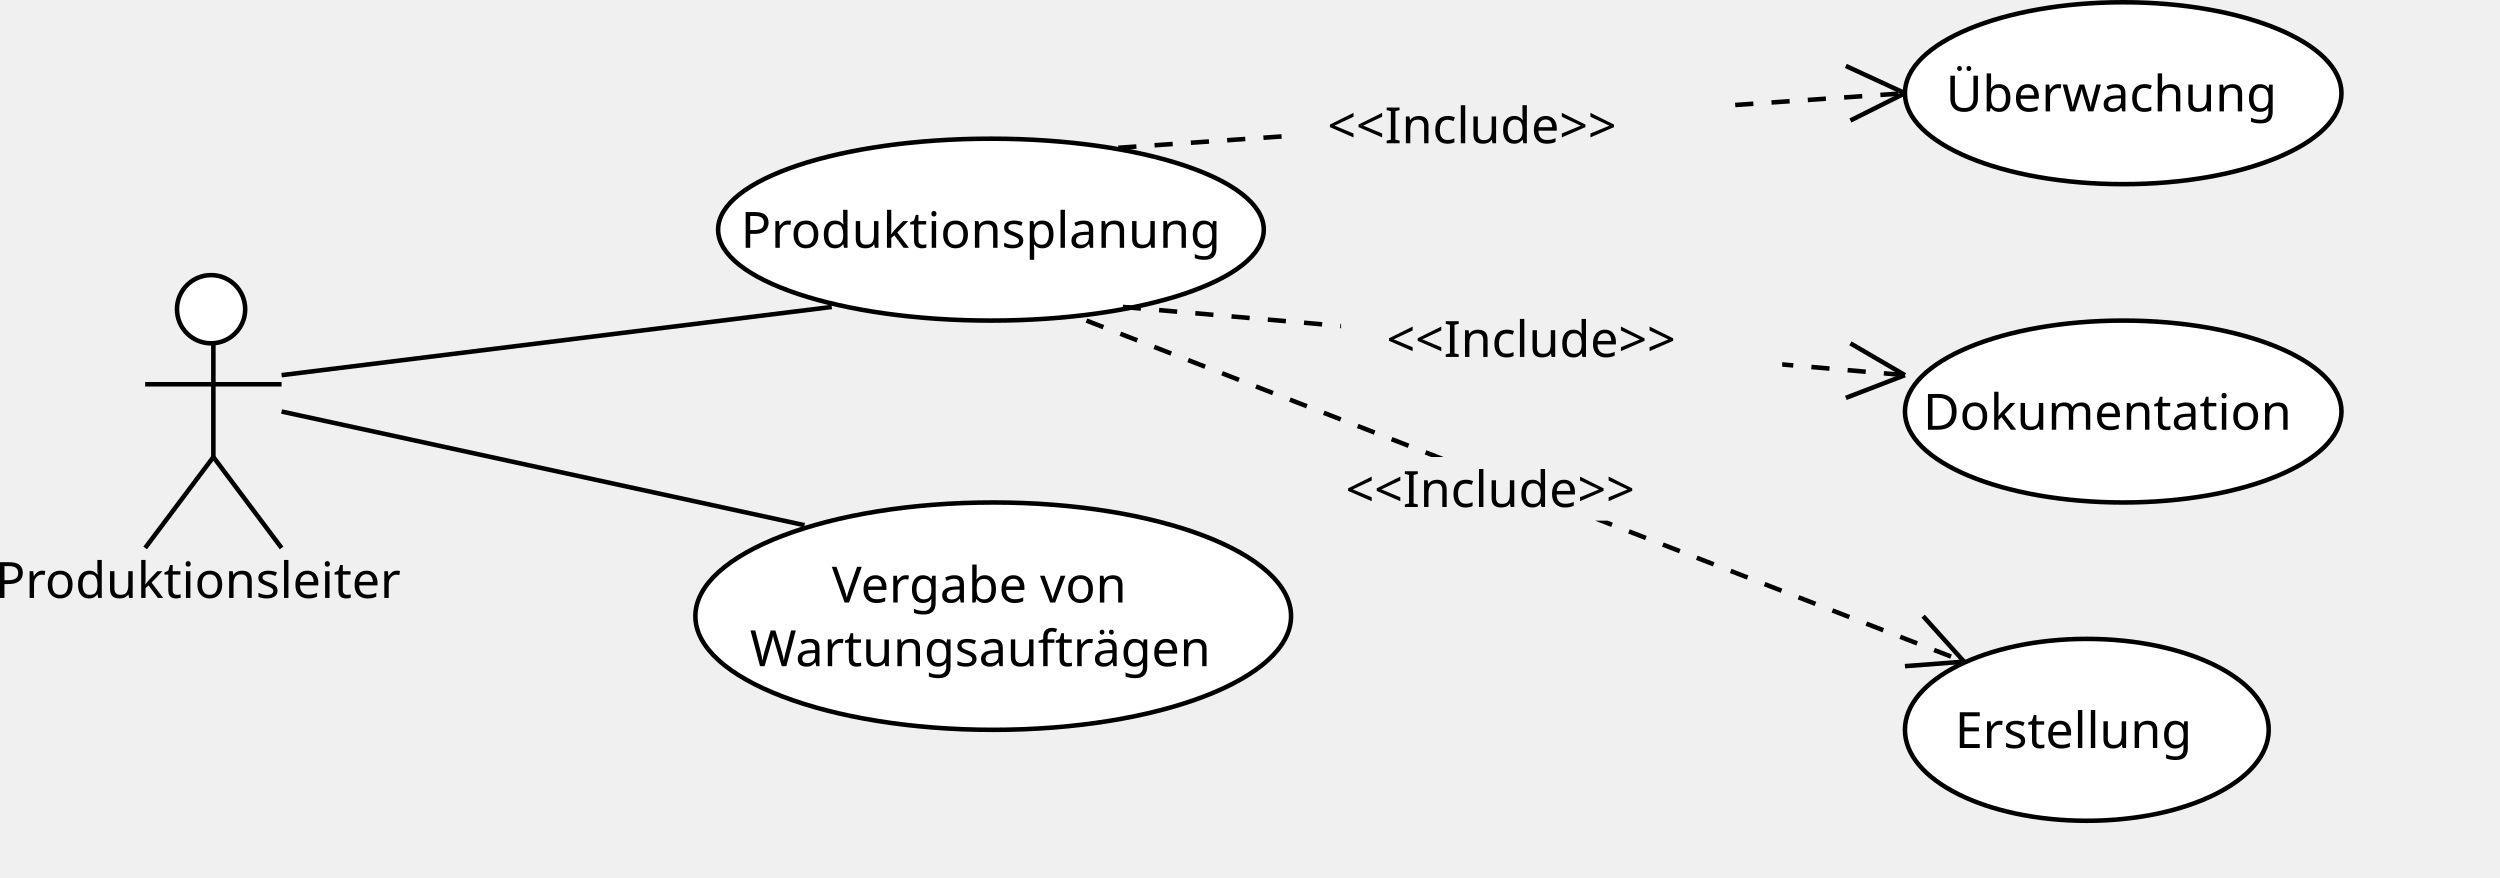
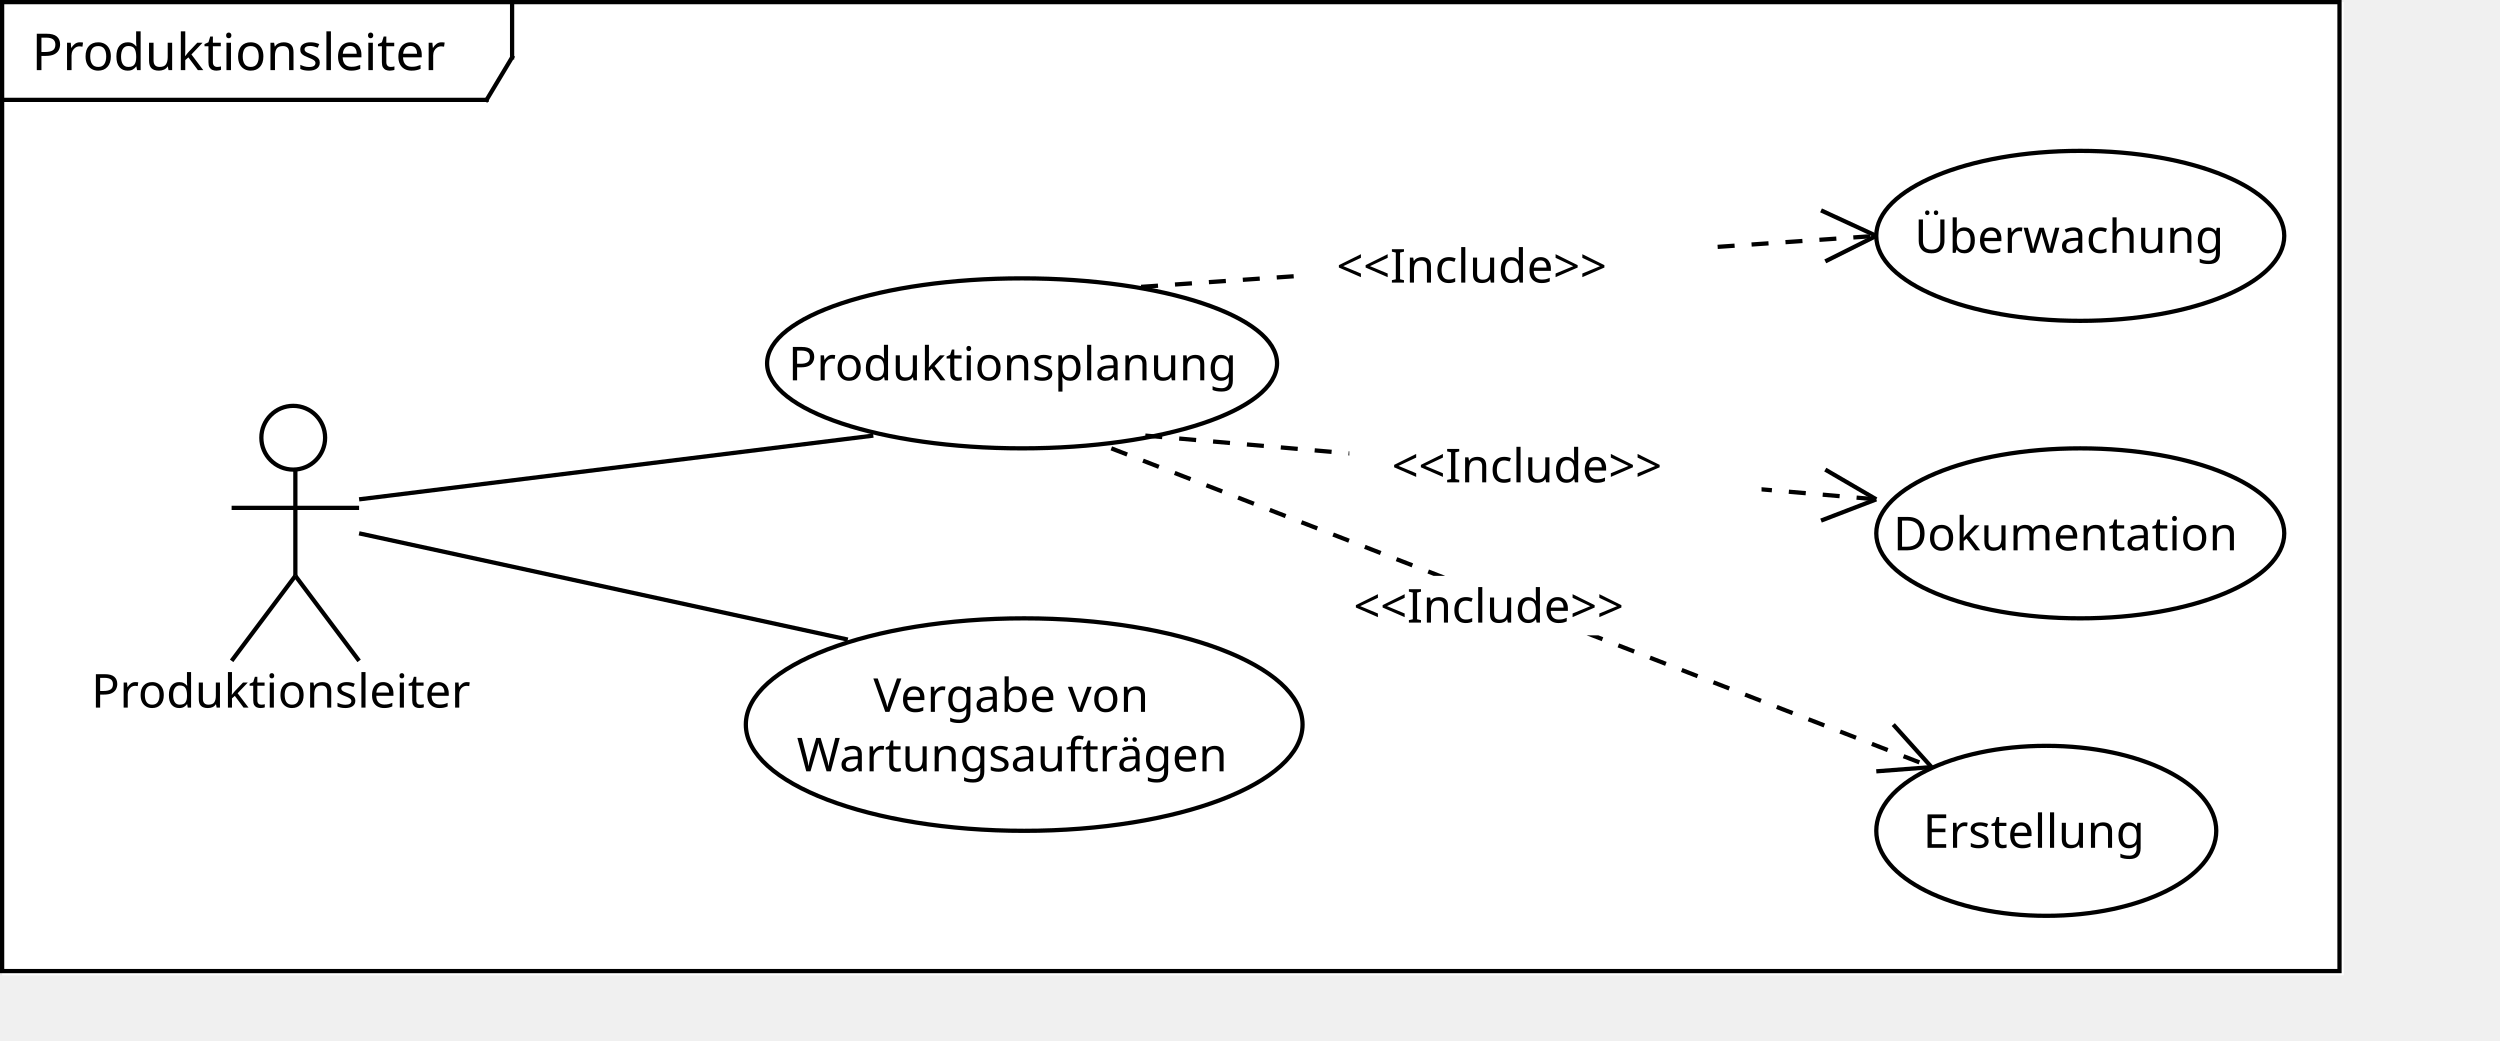
- <svg xmlns="http://www.w3.org/2000/svg" width="351.339pt" stroke-miterlimit="10" font-weight="normal" height="123.38pt" font-style="normal" font-size="12" id="svg2" version="1.1" style="font-style:normal;font-weight:normal;font-size:12px;font-family:Dialog;color-interpolation:auto;fill:#000000;fill-opacity:0;stroke:#000000;stroke-width:1;stroke-linecap:square;stroke-linejoin:miter;stroke-miterlimit:10;stroke-dasharray:none;stroke-dashoffset:0;stroke-opacity:0;color-rendering:auto;image-rendering:auto;shape-rendering:auto;text-rendering:auto">
+ <svg xmlns="http://www.w3.org/2000/svg" width="370.238pt" stroke-miterlimit="10" font-weight="normal" height="154.07pt" font-style="normal" font-size="12" id="svg2" version="1.1" style="font-style:normal;font-weight:normal;font-size:12px;font-family:Dialog;color-interpolation:auto;fill:#000000;fill-opacity:0;stroke:#000000;stroke-width:1;stroke-linecap:square;stroke-linejoin:miter;stroke-miterlimit:10;stroke-dasharray:none;stroke-dashoffset:0;stroke-opacity:0;color-rendering:auto;image-rendering:auto;shape-rendering:auto;text-rendering:auto">
  <defs id="genericDefs">
    <defs id="defs1">
      <clipPath id="clipPath1" clipPathUnits="userSpaceOnUse">
        <path id="path9" d="m -7,-7 114,0 0,58 -114,0 0,-58 z" />
      </clipPath>
      <clipPath id="clipPath2" clipPathUnits="userSpaceOnUse">
        <path id="path12" d="M 0,0 0,40 96,40 96,0 Z" />
      </clipPath>
      <clipPath id="clipPath3" clipPathUnits="userSpaceOnUse">
        <path id="path15" d="m -7,-7 138,0 0,58 -138,0 0,-58 z" />
      </clipPath>
      <clipPath id="clipPath4" clipPathUnits="userSpaceOnUse">
        <path id="path18" d="m 0,0 0,40 120,0 0,-40 z" />
      </clipPath>
      <clipPath id="clipPath5" clipPathUnits="userSpaceOnUse">
        <path id="path21" d="m -7,-7 48,0 0,78 -48,0 0,-78 z" />
      </clipPath>
      <clipPath id="clipPath6" clipPathUnits="userSpaceOnUse">
        <path id="path24" d="m -7,-7 149,0 0,68 -149,0 0,-68 z" />
      </clipPath>
      <clipPath id="clipPath7" clipPathUnits="userSpaceOnUse">
        <path id="path27" d="m 0,0 0,50 131,0 0,-50 z" />
      </clipPath>
      <clipPath id="clipPath8" clipPathUnits="userSpaceOnUse">
        <path id="path30" d="m -7,-7 98,0 0,58 -98,0 0,-58 z" />
      </clipPath>
      <clipPath id="clipPath9" clipPathUnits="userSpaceOnUse">
        <path id="path33" d="M 0,0 0,40 80,40 80,0 Z" />
      </clipPath>
      <clipPath id="clipPath10" clipPathUnits="userSpaceOnUse">
        <path id="path36" d="m -114,-14 342,0 0,42 -342,0 0,-42 z" />
      </clipPath>
      <clipPath id="clipPath11" clipPathUnits="userSpaceOnUse">
-         <path id="path39" d="M 0,0 277,0 277,116 0,116 0,0 Z" />
+         <path id="path39" d="M 0,0 377,0 377,216 0,216 0,0 Z" />
      </clipPath>
      <clipPath id="clipPath12" clipPathUnits="userSpaceOnUse">
-         <path id="path42" d="m 183,50 0,14 -97,0 0,-14 z m 13,47 0,14 -97,0 0,-14 z M 0,0 0,116 277,116 277,0 Z" />
+         <path id="path42" d="m 233,100 0,14 -97,0 0,-14 z m 13,47 0,14 -97,0 0,-14 z m -9,33 0,14 -97,0 0,-14 z M 0,0 0,216 377,216 377,0 Z" />
      </clipPath>
      <clipPath id="clipPath13" clipPathUnits="userSpaceOnUse">
-         <path id="path45" d="M 0,0 225,0 225,119 0,119 0,0 Z" />
+         <path id="path45" d="M 0,0 325,0 325,219 0,219 0,0 Z" />
      </clipPath>
      <clipPath id="clipPath14" clipPathUnits="userSpaceOnUse">
-         <path id="path48" d="m 0,0 0,103 92,0 0,14 -92,0 0,2 225,0 0,-119 z" />
+         <path id="path48" d="m 142,153 0,14 -114,0 0,-14 z M 0,0 l 0,219 325,0 0,-72 -1,0 0,-14 1,0 0,-66 -5,0 0,-14 5,0 0,-53 z" />
      </clipPath>
      <clipPath id="clipPath15" clipPathUnits="userSpaceOnUse">
-         <path id="path51" d="M 0,0 219,0 219,129 0,129 0,0 Z" />
+         <path id="path51" d="M 0,0 319,0 319,229 0,229 0,0 Z" />
      </clipPath>
      <clipPath id="clipPath16" clipPathUnits="userSpaceOnUse">
-         <path id="path54" d="m 0,0 0,80 92,0 0,14 -92,0 0,35 219,0 0,-129 z" />
+         <path id="path54" d="m 142,130 0,14 -114,0 0,-14 z M 0,0 0,229 319,229 319,0 Z" />
      </clipPath>
      <clipPath id="clipPath17" clipPathUnits="userSpaceOnUse">
-         <path id="path57" d="M 0,0 276,0 276,119 0,119 0,0 Z" />
+         <path id="path57" d="M 0,0 376,0 376,219 0,219 0,0 Z" />
      </clipPath>
      <clipPath id="clipPath18" clipPathUnits="userSpaceOnUse">
-         <path id="path60" d="m 182,3 0,14 -97,0 0,-14 z m 13,47 0,14 -97,0 0,-14 z m -9,33 0,14 -97,0 0,-14 z M 0,0 0,119 276,119 276,0 Z" />
+         <path id="path60" d="m 232,53 0,14 -97,0 0,-14 z m 13,47 0,14 -97,0 0,-14 z m -9,33 0,14 -97,0 0,-14 z M 0,0 0,219 376,219 376,0 Z" />
      </clipPath>
      <clipPath id="clipPath19" clipPathUnits="userSpaceOnUse">
-         <path id="path63" d="M 0,0 297,0 297,179 0,179 0,0 Z" />
+         <path id="path63" d="M 0,0 397,0 397,279 0,279 0,0 Z" />
      </clipPath>
      <clipPath id="clipPath20" clipPathUnits="userSpaceOnUse">
-         <path id="path66" d="m 203,47 0,14 -97,0 0,-14 z m -9,33 0,14 -97,0 0,-14 z M 0,0 0,179 297,179 297,0 190,0 190,14 93,14 93,0 Z" />
+         <path id="path66" d="m 240,50 0,14 -97,0 0,-14 z m 13,47 0,14 -97,0 0,-14 z m -9,33 0,14 -97,0 0,-14 z M 0,0 0,279 397,279 397,0 Z" />
      </clipPath>
      <clipPath id="clipPath21" clipPathUnits="userSpaceOnUse">
        <path id="path69" d="m -97,-14 291,0 0,42 -291,0 0,-42 z" />
      </clipPath>
    </defs>
  </defs>
-   <g id="g4523" transform="matrix(0.85207,0,0,0.85207,-10.29266,-1.278105)">
-     <g font-size="11" transform="translate(431,2)" id="g75" style="font-size:11px;font-family:sans-serif;fill:#ffffff;fill-opacity:1;stroke:#ffffff;stroke-opacity:1;text-rendering:geometricPrecision">
-       <ellipse rx="48" ry="20" clip-path="url(#clipPath1)" cx="48" cy="20" id="ellipse77" style="stroke:none" />
-     </g>
-     <g font-size="11" transform="translate(431,2)" stroke-miterlimit="0" id="g79" style="font-size:11px;font-family:sans-serif;fill:#000000;fill-opacity:1;stroke:#000000;stroke-linecap:butt;stroke-linejoin:round;stroke-miterlimit:0;stroke-opacity:1;text-rendering:geometricPrecision">
-       <ellipse rx="48" ry="20" clip-path="url(#clipPath1)" cx="48" cy="20" id="ellipse81" style="fill:none" />
-     </g>
-     <g font-size="11" transform="translate(431,2)" id="g83" style="font-size:11px;font-family:sans-serif;fill:#000000;fill-opacity:1;stroke:#000000;stroke-opacity:1;text-rendering:geometricPrecision">
-       <text x="9" xml:space="preserve" y="24" clip-path="url(#clipPath2)" id="text85" style="stroke:none">Überwachung</text>
-     </g>
-     <g font-size="11" transform="translate(170,32)" id="g87" style="font-size:11px;font-family:sans-serif;fill:#ffffff;fill-opacity:1;stroke:#ffffff;stroke-opacity:1;text-rendering:geometricPrecision">
-       <ellipse rx="60" ry="20" clip-path="url(#clipPath3)" cx="60" cy="20" id="ellipse89" style="stroke:none" />
-     </g>
-     <g font-size="11" transform="translate(170,32)" stroke-miterlimit="0" id="g91" style="font-size:11px;font-family:sans-serif;fill:#000000;fill-opacity:1;stroke:#000000;stroke-linecap:butt;stroke-linejoin:round;stroke-miterlimit:0;stroke-opacity:1;text-rendering:geometricPrecision">
-       <ellipse rx="60" ry="20" clip-path="url(#clipPath3)" cx="60" cy="20" id="ellipse93" style="fill:none" />
-     </g>
-     <g font-size="11" transform="translate(170,32)" id="g95" style="font-size:11px;font-family:sans-serif;fill:#000000;fill-opacity:1;stroke:#000000;stroke-opacity:1;text-rendering:geometricPrecision">
-       <text x="5" xml:space="preserve" y="24" clip-path="url(#clipPath4)" id="text97" style="stroke:none">Produktionsplanung</text>
-     </g>
-     <g font-size="11" transform="translate(44,62)" id="g99" style="font-size:11px;font-family:sans-serif;fill:#ffffff;fill-opacity:1;stroke:#ffffff;stroke-opacity:1;text-rendering:geometricPrecision">
-       <circle r="7.5" clip-path="url(#clipPath5)" cx="14.5" cy="7.5" id="circle101" style="stroke:none" />
-     </g>
-     <g font-size="11" transform="translate(44,62)" stroke-miterlimit="0" id="g103" style="font-size:11px;font-family:sans-serif;fill:#000000;fill-opacity:1;stroke:#000000;stroke-linecap:butt;stroke-linejoin:round;stroke-miterlimit:0;stroke-opacity:1;text-rendering:geometricPrecision">
-       <circle r="7.5" clip-path="url(#clipPath5)" cx="14.5" cy="7.5" id="circle105" style="fill:none" />
-       <line y2="40" x1="15" clip-path="url(#clipPath5)" x2="15" y1="15" id="line107" style="fill:none" />
-       <line y2="24" x1="0" clip-path="url(#clipPath5)" x2="30" y1="24" id="line109" style="fill:none" />
-       <line y2="60" x1="15" clip-path="url(#clipPath5)" x2="0" y1="40" id="line111" style="fill:none" />
-       <line y2="60" x1="15" clip-path="url(#clipPath5)" x2="30" y1="40" id="line113" style="fill:none" />
-     </g>
-     <g font-size="11" transform="translate(165,112)" id="g115" style="font-size:11px;font-family:sans-serif;fill:#ffffff;fill-opacity:1;stroke:#ffffff;stroke-opacity:1;text-rendering:geometricPrecision">
-       <ellipse rx="65.5" ry="25" clip-path="url(#clipPath6)" cx="65.5" cy="25" id="ellipse117" style="stroke:none" />
-     </g>
-     <g font-size="11" transform="translate(165,112)" stroke-miterlimit="0" id="g119" style="font-size:11px;font-family:sans-serif;fill:#000000;fill-opacity:1;stroke:#000000;stroke-linecap:butt;stroke-linejoin:round;stroke-miterlimit:0;stroke-opacity:1;text-rendering:geometricPrecision">
-       <ellipse rx="65.5" ry="25" clip-path="url(#clipPath6)" cx="65.5" cy="25" id="ellipse121" style="fill:none" />
-     </g>
-     <g font-size="11" transform="translate(165,112)" id="g123" style="font-size:11px;font-family:sans-serif;fill:#000000;fill-opacity:1;stroke:#000000;stroke-opacity:1;text-rendering:geometricPrecision">
-       <text x="30" xml:space="preserve" y="22" clip-path="url(#clipPath7)" id="text125" style="stroke:none">Vergabe von</text>
-       <text x="12" xml:space="preserve" y="36" clip-path="url(#clipPath7)" id="text127" style="stroke:none">Wartungsaufträgen</text>
-     </g>
-     <g font-size="11" transform="translate(431,72)" id="g129" style="font-size:11px;font-family:sans-serif;fill:#ffffff;fill-opacity:1;stroke:#ffffff;stroke-opacity:1;text-rendering:geometricPrecision">
-       <ellipse rx="48" ry="20" clip-path="url(#clipPath1)" cx="48" cy="20" id="ellipse131" style="stroke:none" />
-     </g>
-     <g font-size="11" transform="translate(431,72)" stroke-miterlimit="0" id="g133" style="font-size:11px;font-family:sans-serif;fill:#000000;fill-opacity:1;stroke:#000000;stroke-linecap:butt;stroke-linejoin:round;stroke-miterlimit:0;stroke-opacity:1;text-rendering:geometricPrecision">
-       <ellipse rx="48" ry="20" clip-path="url(#clipPath1)" cx="48" cy="20" id="ellipse135" style="fill:none" />
-     </g>
-     <g font-size="11" transform="translate(431,72)" id="g137" style="font-size:11px;font-family:sans-serif;fill:#000000;fill-opacity:1;stroke:#000000;stroke-opacity:1;text-rendering:geometricPrecision">
-       <text x="4" xml:space="preserve" y="24" clip-path="url(#clipPath2)" id="text139" style="stroke:none">Dokumentation</text>
-     </g>
-     <g font-size="11" transform="translate(431,142)" id="g141" style="font-size:11px;font-family:sans-serif;fill:#ffffff;fill-opacity:1;stroke:#ffffff;stroke-opacity:1;text-rendering:geometricPrecision">
-       <ellipse rx="40" ry="20" clip-path="url(#clipPath8)" cx="40" cy="20" id="ellipse143" style="stroke:none" />
-     </g>
-     <g font-size="11" transform="translate(431,142)" stroke-miterlimit="0" id="g145" style="font-size:11px;font-family:sans-serif;fill:#000000;fill-opacity:1;stroke:#000000;stroke-linecap:butt;stroke-linejoin:round;stroke-miterlimit:0;stroke-opacity:1;text-rendering:geometricPrecision">
-       <ellipse rx="40" ry="20" clip-path="url(#clipPath8)" cx="40" cy="20" id="ellipse147" style="fill:none" />
-     </g>
-     <g font-size="11" transform="translate(431,142)" id="g149" style="font-size:11px;font-family:sans-serif;fill:#000000;fill-opacity:1;stroke:#000000;stroke-opacity:1;text-rendering:geometricPrecision">
-       <text x="11" xml:space="preserve" y="24" clip-path="url(#clipPath9)" id="text151" style="stroke:none">Erstellung</text>
-     </g>
-     <g font-size="11" transform="translate(2,122)" id="g153" style="font-size:11px;font-family:sans-serif;fill:#000000;fill-opacity:1;stroke:#000000;stroke-opacity:1;text-rendering:geometricPrecision">
-       <text x="9" xml:space="preserve" y="11" clip-path="url(#clipPath10)" id="text155" style="stroke:none">Produktionsleiter</text>
-     </g>
-     <g font-size="11" transform="translate(208,-28)" id="g157" style="font-size:11px;font-family:sans-serif;fill:#000000;fill-opacity:1;stroke:#000000;stroke-linecap:butt;stroke-linejoin:round;stroke-dasharray:4;stroke-opacity:1;text-rendering:geometricPrecision">
-       <line y2="50" x1="50" clip-path="url(#clipPath12)" x2="223" y1="62" id="line159" style="fill:none" />
-       <line clip-path="url(#clipPath12)" x1="223" x2="210" y1="50" y2="44" id="line161" style="fill:none;stroke-dasharray:none" />
-       <line clip-path="url(#clipPath12)" x1="223" x2="211" y1="50" y2="56" id="line163" style="fill:none;stroke-dasharray:none" />
-     </g>
-     <g font-size="11" transform="translate(24,19)" id="g165" style="font-size:11px;font-family:sans-serif;fill:#000000;fill-opacity:1;stroke:#000000;stroke-linecap:butt;stroke-linejoin:round;stroke-opacity:1;text-rendering:geometricPrecision">
-       <line y2="50" x1="50" clip-path="url(#clipPath14)" x2="171" y1="65" id="line167" style="fill:none" />
-     </g>
-     <g font-size="11" transform="translate(24,42)" id="g169" style="font-size:11px;font-family:sans-serif;fill:#000000;fill-opacity:1;stroke:#000000;stroke-linecap:butt;stroke-linejoin:round;stroke-opacity:1;text-rendering:geometricPrecision">
-       <line y2="75" x1="50" clip-path="url(#clipPath16)" x2="165" y1="50" id="line171" style="fill:none" />
-     </g>
-     <g font-size="11" transform="translate(209,19)" id="g173" style="font-size:11px;font-family:sans-serif;fill:#000000;fill-opacity:1;stroke:#000000;stroke-linecap:butt;stroke-linejoin:round;stroke-dasharray:4;stroke-opacity:1;text-rendering:geometricPrecision">
-       <line y2="65" x1="50" clip-path="url(#clipPath18)" x2="222" y1="50" id="line175" style="fill:none" />
-       <line clip-path="url(#clipPath18)" x1="222" x2="210" y1="65" y2="58" id="line177" style="fill:none;stroke-dasharray:none" />
-       <line clip-path="url(#clipPath18)" x1="222" x2="209" y1="65" y2="70" id="line179" style="fill:none;stroke-dasharray:none" />
-     </g>
-     <g font-size="11" transform="translate(201,22)" id="g181" style="font-size:11px;font-family:sans-serif;fill:#000000;fill-opacity:1;stroke:#000000;stroke-linecap:butt;stroke-linejoin:round;stroke-dasharray:4;stroke-opacity:1;text-rendering:geometricPrecision">
-       <line y2="125" x1="50" clip-path="url(#clipPath20)" x2="243" y1="50" id="line183" style="fill:none" />
-       <line clip-path="url(#clipPath20)" x1="243" x2="234" y1="125" y2="115" id="line185" style="fill:none;stroke-dasharray:none" />
-       <line clip-path="url(#clipPath20)" x1="243" x2="230" y1="125" y2="126" id="line187" style="fill:none;stroke-dasharray:none" />
-     </g>
-     <g font-size="11" transform="translate(298,102)" id="g189" style="font-size:11px;font-family:sans-serif;fill:#000000;fill-opacity:1;stroke:#000000;stroke-opacity:1;text-rendering:geometricPrecision">
-       <text x="10" xml:space="preserve" y="11" clip-path="url(#clipPath21)" id="text191" style="stroke:none">&lt;&lt;Include&gt;&gt;</text>
-     </g>
-     <g font-size="11" transform="translate(307,69)" id="g193" style="font-size:11px;font-family:sans-serif;fill:#000000;fill-opacity:1;stroke:#000000;stroke-opacity:1;text-rendering:geometricPrecision">
-       <text x="10" xml:space="preserve" y="11" clip-path="url(#clipPath21)" id="text195" style="stroke:none">&lt;&lt;Include&gt;&gt;</text>
-     </g>
-     <g font-size="11" transform="translate(294,22)" id="g197" style="font-size:11px;font-family:sans-serif;fill:#000000;fill-opacity:1;stroke:#000000;stroke-opacity:1;text-rendering:geometricPrecision">
-       <text x="10" xml:space="preserve" y="11" clip-path="url(#clipPath21)" id="text199" style="stroke:none">&lt;&lt;Include&gt;&gt;</text>
-     </g>
+   <g style="fill:#ffffff;fill-opacity:1;stroke:#ffffff;stroke-opacity:1;text-rendering:geometricPrecision" id="g71" transform="matrix(0.8391611,0,0,0.8391611,0.4195805,0.4195805)">
+     <rect style="stroke:none" id="rect73" y="0" height="229" width="551" x="0" />
+     <rect style="fill:none;stroke:#000000" id="rect75" height="228" width="550" transform="translate(-654,-422)" y="422" x="654" />
+     <text style="fill:#000000;stroke:none" id="text77" transform="translate(-654,-422)" y="438" xml:space="preserve" x="661">Produktionsleiter</text>
+     <line style="fill:none;stroke:#000000" id="line79" y2="445" y1="445" x2="768" x1="654" transform="translate(-654,-422)" />
+     <line style="fill:none;stroke:#000000" id="line81" y2="435" y1="422" x2="774" x1="774" transform="translate(-654,-422)" />
+     <line style="fill:none;stroke:#000000" id="line83" y2="445" y1="435" x2="768" x1="774" transform="translate(-654,-422)" />
+   </g>
+   <g style="font-size:11px;font-family:sans-serif;fill:#ffffff;fill-opacity:1;stroke:#ffffff;stroke-opacity:1;text-rendering:geometricPrecision" id="g85" transform="matrix(0.8391611,0,0,0.8391611,370.4896,29.79022)" font-size="11">
+     <ellipse style="stroke:none" id="ellipse87" cy="20" cx="48" clip-path="url(#clipPath1)" ry="20" rx="48" />
+   </g>
+   <g style="font-size:11px;font-family:sans-serif;fill:#000000;fill-opacity:1;stroke:#000000;stroke-linecap:butt;stroke-linejoin:round;stroke-miterlimit:0;stroke-opacity:1;text-rendering:geometricPrecision" id="g89" stroke-miterlimit="0" transform="matrix(0.8391611,0,0,0.8391611,370.4896,29.79022)" font-size="11">
+     <ellipse style="fill:none" id="ellipse91" cy="20" cx="48" clip-path="url(#clipPath1)" ry="20" rx="48" />
+   </g>
+   <g style="font-size:11px;font-family:sans-serif;fill:#000000;fill-opacity:1;stroke:#000000;stroke-opacity:1;text-rendering:geometricPrecision" id="g93" transform="matrix(0.8391611,0,0,0.8391611,370.4896,29.79022)" font-size="11">
+     <text style="stroke:none" id="text95" clip-path="url(#clipPath2)" y="24" xml:space="preserve" x="9">Überwachung</text>
+   </g>
+   <g style="font-size:11px;font-family:sans-serif;fill:#ffffff;fill-opacity:1;stroke:#ffffff;stroke-opacity:1;text-rendering:geometricPrecision" id="g97" transform="matrix(0.8391611,0,0,0.8391611,151.4686,54.96505)" font-size="11">
+     <ellipse style="stroke:none" id="ellipse99" cy="20" cx="60" clip-path="url(#clipPath3)" ry="20" rx="60" />
+   </g>
+   <g style="font-size:11px;font-family:sans-serif;fill:#000000;fill-opacity:1;stroke:#000000;stroke-linecap:butt;stroke-linejoin:round;stroke-miterlimit:0;stroke-opacity:1;text-rendering:geometricPrecision" id="g101" stroke-miterlimit="0" transform="matrix(0.8391611,0,0,0.8391611,151.4686,54.96505)" font-size="11">
+     <ellipse style="fill:none" id="ellipse103" cy="20" cx="60" clip-path="url(#clipPath3)" ry="20" rx="60" />
+   </g>
+   <g style="font-size:11px;font-family:sans-serif;fill:#000000;fill-opacity:1;stroke:#000000;stroke-opacity:1;text-rendering:geometricPrecision" id="g105" transform="matrix(0.8391611,0,0,0.8391611,151.4686,54.96505)" font-size="11">
+     <text style="stroke:none" id="text107" clip-path="url(#clipPath4)" y="24" xml:space="preserve" x="5">Produktionsplanung</text>
+   </g>
+   <g style="font-size:11px;font-family:sans-serif;fill:#ffffff;fill-opacity:1;stroke:#ffffff;stroke-opacity:1;text-rendering:geometricPrecision" id="g109" transform="matrix(0.8391611,0,0,0.8391611,45.73428,80.13989)" font-size="11">
+     <circle style="stroke:none" id="circle111" cy="7.5" cx="14.5" clip-path="url(#clipPath5)" r="7.5" />
+   </g>
+   <g style="font-size:11px;font-family:sans-serif;fill:#000000;fill-opacity:1;stroke:#000000;stroke-linecap:butt;stroke-linejoin:round;stroke-miterlimit:0;stroke-opacity:1;text-rendering:geometricPrecision" id="g113" stroke-miterlimit="0" transform="matrix(0.8391611,0,0,0.8391611,45.73428,80.13989)" font-size="11">
+     <circle style="fill:none" id="circle115" cy="7.5" cx="14.5" clip-path="url(#clipPath5)" r="7.5" />
+     <line style="fill:none" id="line117" y1="15" x2="15" clip-path="url(#clipPath5)" x1="15" y2="40" />
+     <line style="fill:none" id="line119" y1="24" x2="30" clip-path="url(#clipPath5)" x1="0" y2="24" />
+     <line style="fill:none" id="line121" y1="40" x2="0" clip-path="url(#clipPath5)" x1="15" y2="60" />
+     <line style="fill:none" id="line123" y1="40" x2="30" clip-path="url(#clipPath5)" x1="15" y2="60" />
+   </g>
+   <g style="font-size:11px;font-family:sans-serif;fill:#ffffff;fill-opacity:1;stroke:#ffffff;stroke-opacity:1;text-rendering:geometricPrecision" id="g125" transform="matrix(0.8391611,0,0,0.8391611,147.2728,122.0979)" font-size="11">
+     <ellipse style="stroke:none" id="ellipse127" cy="25" cx="65.5" clip-path="url(#clipPath6)" ry="25" rx="65.5" />
+   </g>
+   <g style="font-size:11px;font-family:sans-serif;fill:#000000;fill-opacity:1;stroke:#000000;stroke-linecap:butt;stroke-linejoin:round;stroke-miterlimit:0;stroke-opacity:1;text-rendering:geometricPrecision" id="g129" stroke-miterlimit="0" transform="matrix(0.8391611,0,0,0.8391611,147.2728,122.0979)" font-size="11">
+     <ellipse style="fill:none" id="ellipse131" cy="25" cx="65.5" clip-path="url(#clipPath6)" ry="25" rx="65.5" />
+   </g>
+   <g style="font-size:11px;font-family:sans-serif;fill:#000000;fill-opacity:1;stroke:#000000;stroke-opacity:1;text-rendering:geometricPrecision" id="g133" transform="matrix(0.8391611,0,0,0.8391611,147.2728,122.0979)" font-size="11">
+     <text style="stroke:none" id="text135" clip-path="url(#clipPath7)" y="22" xml:space="preserve" x="30">Vergabe von</text>
+     <text style="stroke:none" id="text137" clip-path="url(#clipPath7)" y="36" xml:space="preserve" x="12">Wartungsaufträgen</text>
+   </g>
+   <g style="font-size:11px;font-family:sans-serif;fill:#ffffff;fill-opacity:1;stroke:#ffffff;stroke-opacity:1;text-rendering:geometricPrecision" id="g139" transform="matrix(0.8391611,0,0,0.8391611,370.4896,88.5315)" font-size="11">
+     <ellipse style="stroke:none" id="ellipse141" cy="20" cx="48" clip-path="url(#clipPath1)" ry="20" rx="48" />
+   </g>
+   <g style="font-size:11px;font-family:sans-serif;fill:#000000;fill-opacity:1;stroke:#000000;stroke-linecap:butt;stroke-linejoin:round;stroke-miterlimit:0;stroke-opacity:1;text-rendering:geometricPrecision" id="g143" stroke-miterlimit="0" transform="matrix(0.8391611,0,0,0.8391611,370.4896,88.5315)" font-size="11">
+     <ellipse style="fill:none" id="ellipse145" cy="20" cx="48" clip-path="url(#clipPath1)" ry="20" rx="48" />
+   </g>
+   <g style="font-size:11px;font-family:sans-serif;fill:#000000;fill-opacity:1;stroke:#000000;stroke-opacity:1;text-rendering:geometricPrecision" id="g147" transform="matrix(0.8391611,0,0,0.8391611,370.4896,88.5315)" font-size="11">
+     <text style="stroke:none" id="text149" clip-path="url(#clipPath2)" y="24" xml:space="preserve" x="4">Dokumentation</text>
+   </g>
+   <g style="font-size:11px;font-family:sans-serif;fill:#ffffff;fill-opacity:1;stroke:#ffffff;stroke-opacity:1;text-rendering:geometricPrecision" id="g151" transform="matrix(0.8391611,0,0,0.8391611,370.4896,147.2728)" font-size="11">
+     <ellipse style="stroke:none" id="ellipse153" cy="20" cx="40" clip-path="url(#clipPath8)" ry="20" rx="40" />
+   </g>
+   <g style="font-size:11px;font-family:sans-serif;fill:#000000;fill-opacity:1;stroke:#000000;stroke-linecap:butt;stroke-linejoin:round;stroke-miterlimit:0;stroke-opacity:1;text-rendering:geometricPrecision" id="g155" stroke-miterlimit="0" transform="matrix(0.8391611,0,0,0.8391611,370.4896,147.2728)" font-size="11">
+     <ellipse style="fill:none" id="ellipse157" cy="20" cx="40" clip-path="url(#clipPath8)" ry="20" rx="40" />
+   </g>
+   <g style="font-size:11px;font-family:sans-serif;fill:#000000;fill-opacity:1;stroke:#000000;stroke-opacity:1;text-rendering:geometricPrecision" id="g159" transform="matrix(0.8391611,0,0,0.8391611,370.4896,147.2728)" font-size="11">
+     <text style="stroke:none" id="text161" clip-path="url(#clipPath9)" y="24" xml:space="preserve" x="11">Erstellung</text>
+   </g>
+   <g style="font-size:11px;font-family:sans-serif;fill:#000000;fill-opacity:1;stroke:#000000;stroke-opacity:1;text-rendering:geometricPrecision" id="g163" transform="matrix(0.8391611,0,0,0.8391611,10.48951,130.4896)" font-size="11">
+     <text style="stroke:none" id="text165" clip-path="url(#clipPath10)" y="11" xml:space="preserve" x="9">Produktionsleiter</text>
+   </g>
+   <g style="font-size:11px;font-family:sans-serif;fill:#000000;fill-opacity:1;stroke:#000000;stroke-linecap:butt;stroke-linejoin:round;stroke-dasharray:4;stroke-opacity:1;text-rendering:geometricPrecision" id="g167" transform="matrix(0.8391611,0,0,0.8391611,141.3987,-37.34267)" font-size="11">
+     <line style="fill:none" id="line169" y1="112" x2="273" clip-path="url(#clipPath12)" x1="100" y2="100" />
+     <line style="fill:none;stroke-dasharray:none" id="line171" y2="94" y1="100" x2="260" x1="273" clip-path="url(#clipPath12)" />
+     <line style="fill:none;stroke-dasharray:none" id="line173" y2="106" y1="100" x2="261" x1="273" clip-path="url(#clipPath12)" />
+   </g>
+   <g style="font-size:11px;font-family:sans-serif;fill:#000000;fill-opacity:1;stroke:#000000;stroke-linecap:butt;stroke-linejoin:round;stroke-opacity:1;text-rendering:geometricPrecision" id="g175" transform="matrix(0.8391611,0,0,0.8391611,-13.007,2.097903)" font-size="11">
+     <line style="fill:none" id="line177" y1="115" x2="221" clip-path="url(#clipPath14)" x1="100" y2="100" />
+   </g>
+   <g style="font-size:11px;font-family:sans-serif;fill:#000000;fill-opacity:1;stroke:#000000;stroke-linecap:butt;stroke-linejoin:round;stroke-opacity:1;text-rendering:geometricPrecision" id="g179" transform="matrix(0.8391611,0,0,0.8391611,-13.007,21.39861)" font-size="11">
+     <line style="fill:none" id="line181" y1="100" x2="215" clip-path="url(#clipPath16)" x1="100" y2="125" />
+   </g>
+   <g style="font-size:11px;font-family:sans-serif;fill:#000000;fill-opacity:1;stroke:#000000;stroke-linecap:butt;stroke-linejoin:round;stroke-dasharray:4;stroke-opacity:1;text-rendering:geometricPrecision" id="g183" transform="matrix(0.8391611,0,0,0.8391611,142.2378,2.097903)" font-size="11">
+     <line style="fill:none" id="line185" y1="100" x2="272" clip-path="url(#clipPath18)" x1="100" y2="115" />
+     <line style="fill:none;stroke-dasharray:none" id="line187" y2="108" y1="115" x2="260" x1="272" clip-path="url(#clipPath18)" />
+     <line style="fill:none;stroke-dasharray:none" id="line189" y2="120" y1="115" x2="259" x1="272" clip-path="url(#clipPath18)" />
+   </g>
+   <g style="font-size:11px;font-family:sans-serif;fill:#000000;fill-opacity:1;stroke:#000000;stroke-linecap:butt;stroke-linejoin:round;stroke-dasharray:4;stroke-opacity:1;text-rendering:geometricPrecision" id="g191" transform="matrix(0.8391611,0,0,0.8391611,135.5245,4.615386)" font-size="11">
+     <line style="fill:none" id="line193" y1="100" x2="293" clip-path="url(#clipPath20)" x1="100" y2="175" />
+     <line style="fill:none;stroke-dasharray:none" id="line195" y2="165" y1="175" x2="284" x1="293" clip-path="url(#clipPath20)" />
+     <line style="fill:none;stroke-dasharray:none" id="line197" y2="176" y1="175" x2="280" x1="293" clip-path="url(#clipPath20)" />
+   </g>
+   <g style="font-size:11px;font-family:sans-serif;fill:#000000;fill-opacity:1;stroke:#000000;stroke-opacity:1;text-rendering:geometricPrecision" id="g199" transform="matrix(0.8391611,0,0,0.8391611,258.8812,113.7063)" font-size="11">
+     <text style="stroke:none" id="text201" clip-path="url(#clipPath21)" y="11" xml:space="preserve" x="10">&lt;&lt;Include&gt;&gt;</text>
+   </g>
+   <g style="font-size:11px;font-family:sans-serif;fill:#000000;fill-opacity:1;stroke:#000000;stroke-opacity:1;text-rendering:geometricPrecision" id="g203" transform="matrix(0.8391611,0,0,0.8391611,266.4337,86.01401)" font-size="11">
+     <text style="stroke:none" id="text205" clip-path="url(#clipPath21)" y="11" xml:space="preserve" x="10">&lt;&lt;Include&gt;&gt;</text>
+   </g>
+   <g style="font-size:11px;font-family:sans-serif;fill:#000000;fill-opacity:1;stroke:#000000;stroke-opacity:1;text-rendering:geometricPrecision" id="g207" transform="matrix(0.8391611,0,0,0.8391611,255.5246,46.57344)" font-size="11">
+     <text style="stroke:none" id="text209" clip-path="url(#clipPath21)" y="11" xml:space="preserve" x="10">&lt;&lt;Include&gt;&gt;</text>
  </g>
</svg>
